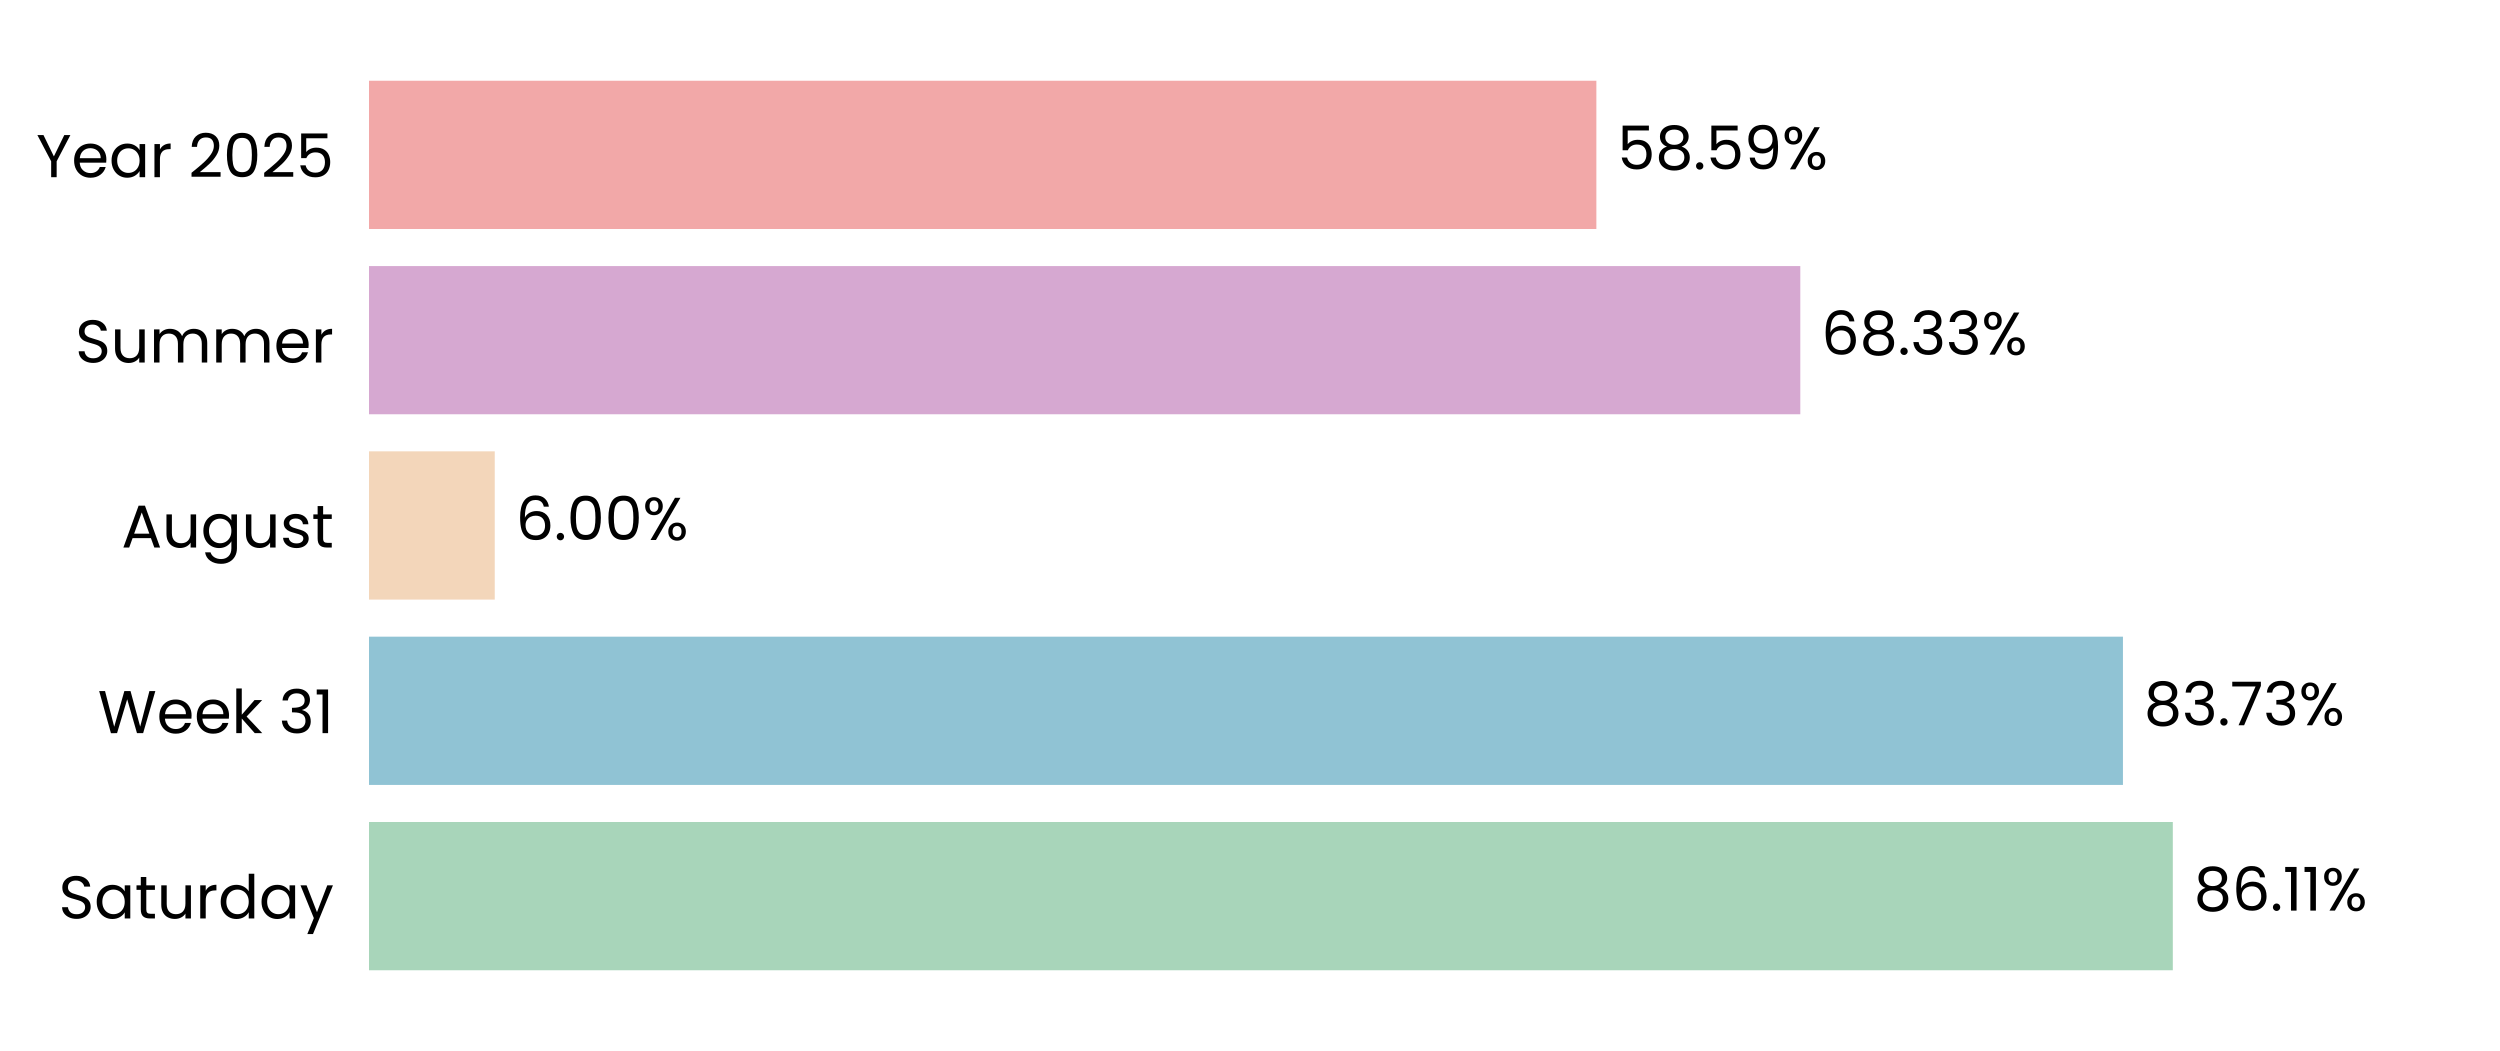
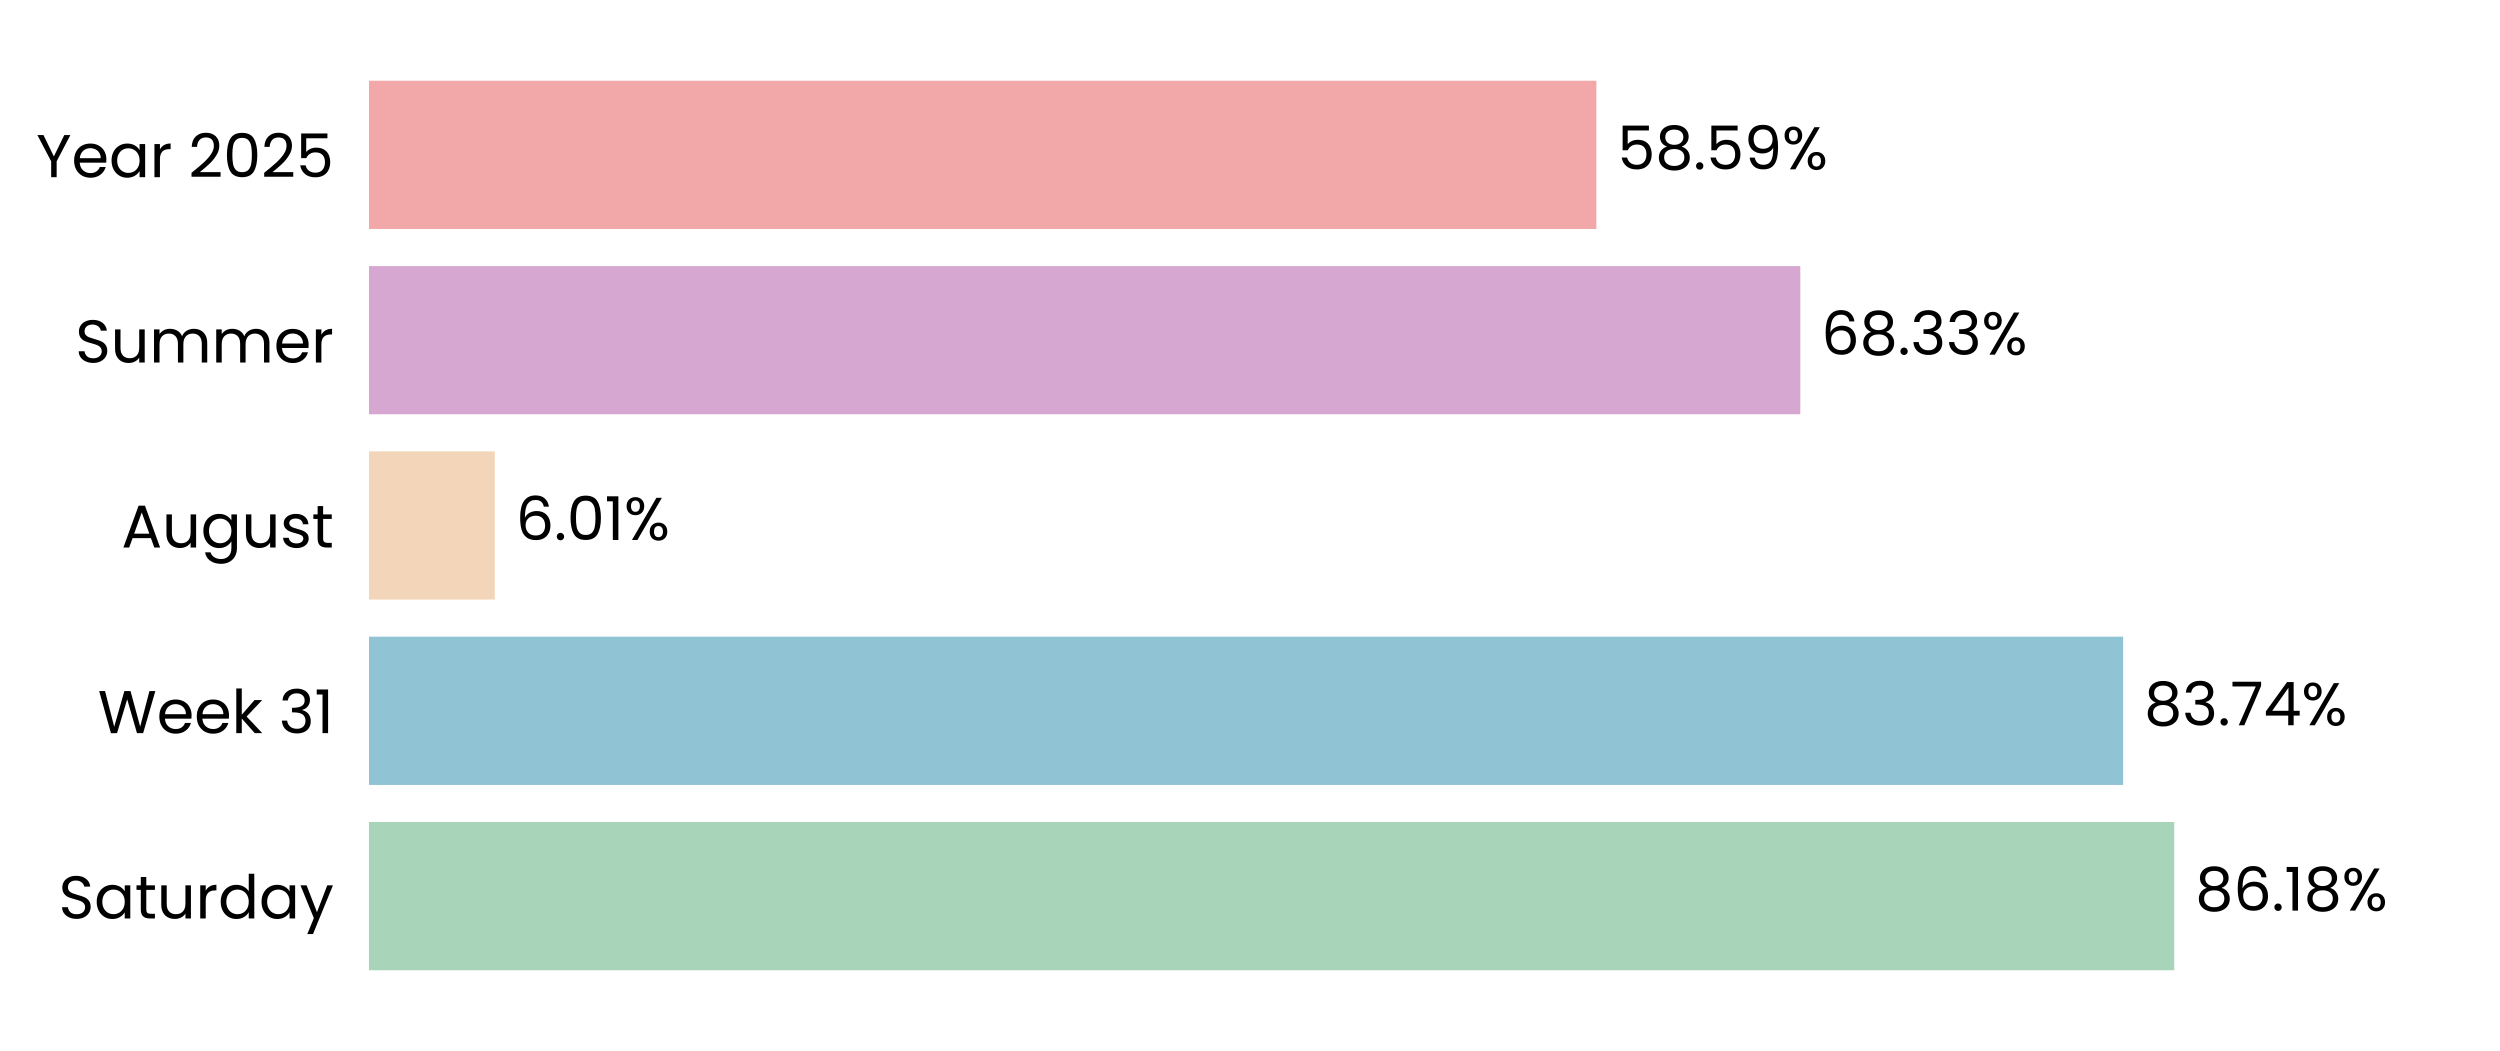
<svg xmlns="http://www.w3.org/2000/svg" xmlns:xlink="http://www.w3.org/1999/xlink" width="496.691pt" height="208.8pt" viewBox="0 0 496.691 208.8" version="1.1">
  <defs>
    <style type="text/css">*{stroke-linejoin: round; stroke-linecap: butt}</style>
  </defs>
  <g id="figure_1">
    <g id="patch_1">
      <path d="M 0 208.8  L 496.691 208.8  L 496.691 0  L 0 0  L 0 208.8  z " style="fill: none" />
    </g>
    <g id="axes_1">
      <g id="patch_2">
        <path d="M 73.311 201.6  L 489.491 201.6  L 489.491 7.2  L 73.311 7.2  L 73.311 201.6  z " style="fill: none" />
      </g>
      <g id="patch_3">
-         <path d="M 73.311 192.764  L 431.688 192.764  L 431.688 163.309  L 73.311 163.309  z " clip-path="url(#p733bdffa27)" style="fill: #a8d5ba" />
+         <path d="M 73.311 192.764  L 431.977 192.764  L 431.977 163.309  L 73.311 163.309  z " clip-path="url(#p79ecaad4aa)" style="fill: #a8d5ba" />
      </g>
      <g id="patch_4">
-         <path d="M 73.311 155.945  L 421.779 155.945  L 421.779 126.491  L 73.311 126.491  z " clip-path="url(#p733bdffa27)" style="fill: #90c3d4" />
+         <path d="M 73.311 155.945  L 421.821 155.945  L 421.821 126.491  L 73.311 126.491  z " clip-path="url(#p79ecaad4aa)" style="fill: #90c3d4" />
      </g>
      <g id="patch_5">
-         <path d="M 73.311 119.127  L 98.297 119.127  L 98.297 89.673  L 73.311 89.673  z " clip-path="url(#p733bdffa27)" style="fill: #f3d6ba" />
+         <path d="M 73.311 119.127  L 98.306 119.127  L 98.306 89.673  L 73.311 89.673  z " clip-path="url(#p79ecaad4aa)" style="fill: #f3d6ba" />
      </g>
      <g id="patch_6">
-         <path d="M 73.311 82.309  L 357.676 82.309  L 357.676 52.855  L 73.311 52.855  z " clip-path="url(#p733bdffa27)" style="fill: #d6a8d1" />
+         <path d="M 73.311 82.309  L 357.679 82.309  L 357.679 52.855  L 73.311 52.855  z " clip-path="url(#p79ecaad4aa)" style="fill: #d6a8d1" />
      </g>
      <g id="patch_7">
-         <path d="M 73.311 45.491  L 317.16 45.491  L 317.16 16.036  L 73.311 16.036  z " clip-path="url(#p733bdffa27)" style="fill: #f2a8a8" />
+         <path d="M 73.311 45.491  L 317.161 45.491  L 317.161 16.036  L 73.311 16.036  z " clip-path="url(#p79ecaad4aa)" style="fill: #f2a8a8" />
      </g>
      <g id="matplotlib.axis_1">
        <g id="ytick_1">
          <g id="text_1">
            <g transform="translate(11.65312 182.4764) scale(0.12 -0.12)">
              <defs>
                <path id="Poppins-Regular-53" d="M 1907 -45  Q 1466 -45 1117 112  Q 768 269 569 547  Q 371 826 365 1190  L 986 1190  Q 1018 877 1245 662  Q 1472 448 1907 448  Q 2323 448 2563 656  Q 2803 864 2803 1190  Q 2803 1446 2662 1606  Q 2522 1766 2310 1849  Q 2099 1933 1741 2029  Q 1299 2144 1033 2259  Q 768 2374 579 2620  Q 390 2867 390 3283  Q 390 3648 576 3929  Q 762 4211 1098 4364  Q 1434 4518 1869 4518  Q 2496 4518 2896 4204  Q 3296 3891 3347 3373  L 2707 3373  Q 2675 3629 2438 3824  Q 2202 4019 1811 4019  Q 1446 4019 1216 3830  Q 986 3642 986 3302  Q 986 3059 1123 2905  Q 1261 2752 1462 2672  Q 1664 2592 2029 2490  Q 2470 2368 2739 2249  Q 3008 2131 3200 1884  Q 3392 1638 3392 1216  Q 3392 890 3219 602  Q 3046 314 2707 134  Q 2368 -45 1907 -45  z " transform="scale(0.015625)" />
                <path id="Poppins-Regular-61" d="M 275 1766  Q 275 2304 492 2710  Q 710 3117 1091 3341  Q 1472 3565 1939 3565  Q 2400 3565 2739 3366  Q 3078 3168 3245 2867  L 3245 3507  L 3834 3507  L 3834 0  L 3245 0  L 3245 653  Q 3072 346 2729 144  Q 2387 -58 1933 -58  Q 1466 -58 1088 172  Q 710 403 492 819  Q 275 1235 275 1766  z M 3245 1760  Q 3245 2157 3085 2451  Q 2925 2746 2653 2902  Q 2381 3059 2054 3059  Q 1728 3059 1459 2905  Q 1190 2752 1030 2457  Q 870 2163 870 1766  Q 870 1363 1030 1065  Q 1190 768 1459 611  Q 1728 454 2054 454  Q 2381 454 2653 611  Q 2925 768 3085 1065  Q 3245 1363 3245 1760  z " transform="scale(0.015625)" />
                <path id="Poppins-Regular-74" d="M 1203 3027  L 1203 960  Q 1203 704 1312 598  Q 1421 493 1690 493  L 2118 493  L 2118 0  L 1594 0  Q 1107 0 864 224  Q 621 448 621 960  L 621 3027  L 166 3027  L 166 3507  L 621 3507  L 621 4390  L 1203 4390  L 1203 3507  L 2118 3507  L 2118 3027  L 1203 3027  z " transform="scale(0.015625)" />
                <path id="Poppins-Regular-75" d="M 3603 3507  L 3603 0  L 3021 0  L 3021 518  Q 2854 250 2556 99  Q 2259 -51 1901 -51  Q 1491 -51 1164 118  Q 838 288 649 627  Q 461 966 461 1453  L 461 3507  L 1037 3507  L 1037 1530  Q 1037 1011 1299 732  Q 1562 454 2016 454  Q 2483 454 2752 742  Q 3021 1030 3021 1581  L 3021 3507  L 3603 3507  z " transform="scale(0.015625)" />
                <path id="Poppins-Regular-72" d="M 1075 2938  Q 1229 3238 1513 3404  Q 1798 3571 2208 3571  L 2208 2970  L 2054 2970  Q 1075 2970 1075 1907  L 1075 0  L 493 0  L 493 3507  L 1075 3507  L 1075 2938  z " transform="scale(0.015625)" />
                <path id="Poppins-Regular-64" d="M 275 1766  Q 275 2304 492 2710  Q 710 3117 1091 3341  Q 1472 3565 1946 3565  Q 2355 3565 2707 3376  Q 3059 3187 3245 2880  L 3245 4736  L 3834 4736  L 3834 0  L 3245 0  L 3245 659  Q 3072 346 2733 144  Q 2394 -58 1939 -58  Q 1472 -58 1091 172  Q 710 403 492 819  Q 275 1235 275 1766  z M 3245 1760  Q 3245 2157 3085 2451  Q 2925 2746 2653 2902  Q 2381 3059 2054 3059  Q 1728 3059 1459 2905  Q 1190 2752 1030 2457  Q 870 2163 870 1766  Q 870 1363 1030 1065  Q 1190 768 1459 611  Q 1728 454 2054 454  Q 2381 454 2653 611  Q 2925 768 3085 1065  Q 3245 1363 3245 1760  z " transform="scale(0.015625)" />
                <path id="Poppins-Regular-79" d="M 3514 3507  L 1402 -1651  L 800 -1651  L 1491 38  L 77 3507  L 723 3507  L 1824 666  L 2912 3507  L 3514 3507  z " transform="scale(0.015625)" />
              </defs>
              <use xlink:href="#Poppins-Regular-53" />
              <use xlink:href="#Poppins-Regular-61" transform="translate(58.7 0)" />
              <use xlink:href="#Poppins-Regular-74" transform="translate(126.3 0)" />
              <use xlink:href="#Poppins-Regular-75" transform="translate(162.7 0)" />
              <use xlink:href="#Poppins-Regular-72" transform="translate(226.7 0)" />
              <use xlink:href="#Poppins-Regular-64" transform="translate(264 0)" />
              <use xlink:href="#Poppins-Regular-61" transform="translate(331.5999 0)" />
              <use xlink:href="#Poppins-Regular-79" transform="translate(399.1999 0)" />
            </g>
          </g>
        </g>
        <g id="ytick_2">
          <g id="text_2">
            <g transform="translate(19.42687 145.6582) scale(0.12 -0.12)">
              <defs>
                <path id="Poppins-Regular-57" d="M 6099 4461  L 4806 0  L 4154 0  L 3117 3590  L 2042 0  L 1395 -6  L 147 4461  L 768 4461  L 1741 678  L 2816 4461  L 3469 4461  L 4493 691  L 5472 4461  L 6099 4461  z " transform="scale(0.015625)" />
                <path id="Poppins-Regular-65" d="M 3693 1888  Q 3693 1722 3674 1536  L 870 1536  Q 902 1018 1225 726  Q 1549 435 2010 435  Q 2387 435 2640 611  Q 2893 787 2995 1082  L 3622 1082  Q 3482 576 3059 259  Q 2637 -58 2010 -58  Q 1510 -58 1116 166  Q 723 390 499 803  Q 275 1216 275 1760  Q 275 2304 492 2713  Q 710 3123 1104 3344  Q 1498 3565 2010 3565  Q 2509 3565 2893 3347  Q 3277 3130 3485 2749  Q 3693 2368 3693 1888  z M 3091 2010  Q 3091 2342 2944 2582  Q 2797 2822 2544 2947  Q 2291 3072 1984 3072  Q 1542 3072 1232 2790  Q 922 2509 877 2010  L 3091 2010  z " transform="scale(0.015625)" />
                <path id="Poppins-Regular-6b" d="M 2451 0  L 1075 1549  L 1075 0  L 493 0  L 493 4736  L 1075 4736  L 1075 1952  L 2426 3507  L 3238 3507  L 1587 1760  L 3245 0  L 2451 0  z " transform="scale(0.015625)" />
                <path id="Poppins-Regular-20" transform="scale(0.015625)" />
                <path id="Poppins-Regular-33" d="M 384 3462  Q 429 4051 838 4384  Q 1248 4717 1901 4717  Q 2336 4717 2653 4560  Q 2970 4403 3133 4134  Q 3296 3866 3296 3526  Q 3296 3130 3069 2842  Q 2842 2554 2477 2470  L 2477 2438  Q 2893 2336 3136 2035  Q 3379 1734 3379 1248  Q 3379 883 3212 592  Q 3046 301 2713 134  Q 2381 -32 1914 -32  Q 1235 -32 800 323  Q 365 678 314 1331  L 877 1331  Q 922 947 1190 704  Q 1459 461 1907 461  Q 2355 461 2588 694  Q 2822 928 2822 1299  Q 2822 1779 2502 1990  Q 2182 2202 1536 2202  L 1389 2202  L 1389 2688  L 1542 2688  Q 2131 2694 2432 2883  Q 2733 3072 2733 3469  Q 2733 3808 2512 4013  Q 2291 4218 1882 4218  Q 1485 4218 1241 4013  Q 998 3808 954 3462  L 384 3462  z " transform="scale(0.015625)" />
                <path id="Poppins-Regular-31" d="M 243 4096  L 243 4627  L 1446 4627  L 1446 0  L 858 0  L 858 4096  L 243 4096  z " transform="scale(0.015625)" />
              </defs>
              <use xlink:href="#Poppins-Regular-57" />
              <use xlink:href="#Poppins-Regular-65" transform="translate(97.59999 0)" />
              <use xlink:href="#Poppins-Regular-65" transform="translate(159.6 0)" />
              <use xlink:href="#Poppins-Regular-6b" transform="translate(221.6 0)" />
              <use xlink:href="#Poppins-Regular-20" transform="translate(273.0999 0)" />
              <use xlink:href="#Poppins-Regular-33" transform="translate(299.7999 0)" />
              <use xlink:href="#Poppins-Regular-31" transform="translate(358.6999 0)" />
            </g>
          </g>
        </g>
        <g id="ytick_3">
          <g id="text_3">
            <g transform="translate(24.11812 108.78) scale(0.12 -0.12)">
              <defs>
                <path id="Poppins-Regular-41" d="M 3130 992  L 1184 992  L 826 0  L 211 0  L 1824 4435  L 2496 4435  L 4102 0  L 3488 0  L 3130 992  z M 2963 1466  L 2157 3718  L 1350 1466  L 2963 1466  z " transform="scale(0.015625)" />
                <path id="Poppins-Regular-67" d="M 1939 3565  Q 2394 3565 2736 3366  Q 3078 3168 3245 2867  L 3245 3507  L 3834 3507  L 3834 -77  Q 3834 -557 3629 -931  Q 3424 -1306 3043 -1517  Q 2662 -1728 2157 -1728  Q 1466 -1728 1005 -1401  Q 544 -1075 461 -512  L 1037 -512  Q 1133 -832 1433 -1027  Q 1734 -1222 2157 -1222  Q 2637 -1222 2941 -921  Q 3245 -621 3245 -77  L 3245 659  Q 3072 352 2733 147  Q 2394 -58 1939 -58  Q 1472 -58 1091 172  Q 710 403 492 819  Q 275 1235 275 1766  Q 275 2304 492 2710  Q 710 3117 1091 3341  Q 1472 3565 1939 3565  z M 3245 1760  Q 3245 2157 3085 2451  Q 2925 2746 2653 2902  Q 2381 3059 2054 3059  Q 1728 3059 1459 2905  Q 1190 2752 1030 2457  Q 870 2163 870 1766  Q 870 1363 1030 1065  Q 1190 768 1459 611  Q 1728 454 2054 454  Q 2381 454 2653 611  Q 2925 768 3085 1065  Q 3245 1363 3245 1760  z " transform="scale(0.015625)" />
                <path id="Poppins-Regular-73" d="M 1734 -58  Q 1331 -58 1011 80  Q 691 218 505 464  Q 320 710 301 1030  L 902 1030  Q 928 768 1149 601  Q 1370 435 1728 435  Q 2061 435 2253 582  Q 2445 730 2445 954  Q 2445 1184 2240 1296  Q 2035 1408 1606 1517  Q 1216 1619 969 1724  Q 723 1830 547 2038  Q 371 2246 371 2586  Q 371 2854 531 3078  Q 691 3302 985 3433  Q 1280 3565 1658 3565  Q 2240 3565 2598 3270  Q 2957 2976 2982 2464  L 2400 2464  Q 2381 2739 2179 2905  Q 1978 3072 1638 3072  Q 1325 3072 1139 2937  Q 954 2803 954 2586  Q 954 2413 1066 2301  Q 1178 2189 1347 2121  Q 1517 2054 1818 1971  Q 2195 1869 2432 1769  Q 2669 1670 2838 1472  Q 3008 1274 3014 954  Q 3014 666 2854 435  Q 2694 205 2403 73  Q 2112 -58 1734 -58  z " transform="scale(0.015625)" />
              </defs>
              <use xlink:href="#Poppins-Regular-41" />
              <use xlink:href="#Poppins-Regular-75" transform="translate(67.39999 0)" />
              <use xlink:href="#Poppins-Regular-67" transform="translate(131.4 0)" />
              <use xlink:href="#Poppins-Regular-75" transform="translate(199 0)" />
              <use xlink:href="#Poppins-Regular-73" transform="translate(263 0)" />
              <use xlink:href="#Poppins-Regular-74" transform="translate(315.2 0)" />
            </g>
          </g>
        </g>
        <g id="ytick_4">
          <g id="text_4">
            <g transform="translate(14.95125 72.02182) scale(0.12 -0.12)">
              <defs>
                <path id="Poppins-Regular-6d" d="M 4710 3571  Q 5120 3571 5440 3401  Q 5760 3232 5945 2893  Q 6131 2554 6131 2067  L 6131 0  L 5555 0  L 5555 1984  Q 5555 2509 5296 2787  Q 5037 3066 4595 3066  Q 4141 3066 3872 2774  Q 3603 2483 3603 1933  L 3603 0  L 3027 0  L 3027 1984  Q 3027 2509 2768 2787  Q 2509 3066 2067 3066  Q 1613 3066 1344 2774  Q 1075 2483 1075 1933  L 1075 0  L 493 0  L 493 3507  L 1075 3507  L 1075 3002  Q 1248 3277 1539 3424  Q 1830 3571 2182 3571  Q 2624 3571 2963 3372  Q 3302 3174 3469 2790  Q 3616 3162 3955 3366  Q 4294 3571 4710 3571  z " transform="scale(0.015625)" />
              </defs>
              <use xlink:href="#Poppins-Regular-53" />
              <use xlink:href="#Poppins-Regular-75" transform="translate(58.7 0)" />
              <use xlink:href="#Poppins-Regular-6d" transform="translate(122.7 0)" />
              <use xlink:href="#Poppins-Regular-6d" transform="translate(225.7 0)" />
              <use xlink:href="#Poppins-Regular-65" transform="translate(328.7 0)" />
              <use xlink:href="#Poppins-Regular-72" transform="translate(390.6999 0)" />
            </g>
          </g>
        </g>
        <g id="ytick_5">
          <g id="text_5">
            <g transform="translate(7.2 35.20364) scale(0.12 -0.12)">
              <defs>
                <path id="Poppins-Regular-59" d="M 3616 4461  L 2163 1683  L 2163 0  L 1581 0  L 1581 1683  L 122 4461  L 768 4461  L 1869 2202  L 2970 4461  L 3616 4461  z " transform="scale(0.015625)" />
                <path id="Poppins-Regular-32" d="M 326 467  Q 1139 1120 1600 1539  Q 2061 1958 2377 2416  Q 2694 2874 2694 3315  Q 2694 3731 2492 3971  Q 2291 4211 1843 4211  Q 1408 4211 1168 3939  Q 928 3667 909 3213  L 346 3213  Q 371 3930 780 4320  Q 1190 4710 1837 4710  Q 2496 4710 2883 4345  Q 3270 3981 3270 3341  Q 3270 2810 2953 2307  Q 2637 1805 2233 1424  Q 1830 1043 1203 538  L 3405 538  L 3405 51  L 326 51  L 326 467  z " transform="scale(0.015625)" />
                <path id="Poppins-Regular-30" d="M 397 2362  Q 397 3462 755 4080  Q 1114 4698 2010 4698  Q 2899 4698 3257 4080  Q 3616 3462 3616 2362  Q 3616 1242 3257 621  Q 2899 0 2010 0  Q 1114 0 755 621  Q 397 1242 397 2362  z M 3040 2362  Q 3040 2918 2966 3305  Q 2893 3693 2665 3929  Q 2438 4166 2010 4166  Q 1574 4166 1347 3929  Q 1120 3693 1046 3305  Q 973 2918 973 2362  Q 973 1786 1046 1395  Q 1120 1005 1347 768  Q 1574 531 2010 531  Q 2438 531 2665 768  Q 2893 1005 2966 1395  Q 3040 1786 3040 2362  z " transform="scale(0.015625)" />
                <path id="Poppins-Regular-35" d="M 3347 4122  L 1101 4122  L 1101 2662  Q 1248 2867 1536 2998  Q 1824 3130 2157 3130  Q 2688 3130 3021 2909  Q 3354 2688 3498 2339  Q 3642 1990 3642 1600  Q 3642 1139 3469 774  Q 3296 410 2941 198  Q 2586 -13 2061 -13  Q 1389 -13 973 332  Q 557 678 467 1254  L 1037 1254  Q 1120 890 1389 685  Q 1658 480 2067 480  Q 2573 480 2829 784  Q 3085 1088 3085 1587  Q 3085 2086 2829 2358  Q 2573 2630 2074 2630  Q 1734 2630 1481 2467  Q 1229 2304 1114 2022  L 563 2022  L 563 4634  L 3347 4634  L 3347 4122  z " transform="scale(0.015625)" />
              </defs>
              <use xlink:href="#Poppins-Regular-59" />
              <use xlink:href="#Poppins-Regular-65" transform="translate(58.39999 0)" />
              <use xlink:href="#Poppins-Regular-61" transform="translate(120.4 0)" />
              <use xlink:href="#Poppins-Regular-72" transform="translate(188 0)" />
              <use xlink:href="#Poppins-Regular-20" transform="translate(225.3 0)" />
              <use xlink:href="#Poppins-Regular-32" transform="translate(252 0)" />
              <use xlink:href="#Poppins-Regular-30" transform="translate(309.4999 0)" />
              <use xlink:href="#Poppins-Regular-32" transform="translate(372.2999 0)" />
              <use xlink:href="#Poppins-Regular-35" transform="translate(429.7999 0)" />
            </g>
          </g>
        </g>
      </g>
      <g id="text_6">
-         <g transform="translate(435.8503 180.9164) scale(0.12 -0.12)">
+         <g transform="translate(436.1393 180.9164) scale(0.12 -0.12)">
          <defs>
            <path id="Poppins-Regular-38" d="M 1242 2406  Q 883 2547 691 2816  Q 499 3085 499 3469  Q 499 3814 672 4092  Q 845 4371 1187 4534  Q 1530 4698 2016 4698  Q 2502 4698 2844 4534  Q 3187 4371 3363 4092  Q 3539 3814 3539 3469  Q 3539 3098 3340 2819  Q 3142 2541 2797 2406  Q 3194 2285 3427 1981  Q 3661 1677 3661 1248  Q 3661 832 3456 521  Q 3251 211 2876 41  Q 2502 -128 2016 -128  Q 1530 -128 1162 41  Q 794 211 589 521  Q 384 832 384 1248  Q 384 1677 614 1984  Q 845 2291 1242 2406  z M 2976 3398  Q 2976 3789 2720 4000  Q 2464 4211 2016 4211  Q 1574 4211 1318 4000  Q 1062 3789 1062 3392  Q 1062 3034 1328 2816  Q 1594 2598 2016 2598  Q 2445 2598 2710 2819  Q 2976 3040 2976 3398  z M 2016 2150  Q 1542 2150 1241 1929  Q 941 1709 941 1267  Q 941 858 1232 608  Q 1523 358 2016 358  Q 2509 358 2797 608  Q 3085 858 3085 1267  Q 3085 1696 2790 1923  Q 2496 2150 2016 2150  z " transform="scale(0.015625)" />
            <path id="Poppins-Regular-36" d="M 2976 3526  Q 2835 4237 2099 4237  Q 1530 4237 1248 3798  Q 966 3360 973 2355  Q 1120 2688 1462 2877  Q 1805 3066 2227 3066  Q 2886 3066 3280 2656  Q 3674 2246 3674 1523  Q 3674 1088 3504 742  Q 3334 397 2992 192  Q 2650 -13 2163 -13  Q 1504 -13 1133 281  Q 762 576 614 1094  Q 467 1613 467 2374  Q 467 4723 2106 4723  Q 2733 4723 3091 4384  Q 3450 4045 3514 3526  L 2976 3526  z M 2106 2573  Q 1830 2573 1587 2461  Q 1344 2349 1193 2121  Q 1043 1894 1043 1568  Q 1043 1082 1324 778  Q 1606 474 2131 474  Q 2579 474 2844 752  Q 3110 1030 3110 1504  Q 3110 2003 2854 2288  Q 2598 2573 2106 2573  z " transform="scale(0.015625)" />
            <path id="Poppins-Regular-2e" d="M 678 -38  Q 512 -38 397 77  Q 282 192 282 358  Q 282 525 397 640  Q 512 755 678 755  Q 838 755 950 640  Q 1062 525 1062 358  Q 1062 192 950 77  Q 838 -38 678 -38  z " transform="scale(0.015625)" />
            <path id="Poppins-Regular-25" d="M 269 3584  Q 269 4019 531 4278  Q 794 4538 1203 4538  Q 1613 4538 1875 4278  Q 2138 4019 2138 3584  Q 2138 3142 1875 2883  Q 1613 2624 1203 2624  Q 794 2624 531 2883  Q 269 3142 269 3584  z M 4006 4467  L 1414 0  L 838 0  L 3430 4467  L 4006 4467  z M 1203 4179  Q 986 4179 861 4028  Q 736 3878 736 3584  Q 736 3290 861 3136  Q 986 2982 1203 2982  Q 1421 2982 1549 3139  Q 1677 3296 1677 3584  Q 1677 3878 1549 4028  Q 1421 4179 1203 4179  z M 2720 883  Q 2720 1325 2982 1584  Q 3245 1843 3654 1843  Q 4064 1843 4323 1584  Q 4582 1325 4582 883  Q 4582 448 4323 185  Q 4064 -77 3654 -77  Q 3245 -77 2982 182  Q 2720 442 2720 883  z M 3648 1478  Q 3430 1478 3302 1328  Q 3174 1178 3174 883  Q 3174 595 3302 444  Q 3430 294 3648 294  Q 3866 294 3994 444  Q 4122 595 4122 883  Q 4122 1178 3994 1328  Q 3866 1478 3648 1478  z " transform="scale(0.015625)" />
          </defs>
          <use xlink:href="#Poppins-Regular-38" />
          <use xlink:href="#Poppins-Regular-36" transform="translate(63.09999 0)" />
          <use xlink:href="#Poppins-Regular-2e" transform="translate(126.6 0)" />
          <use xlink:href="#Poppins-Regular-31" transform="translate(147.6 0)" />
-           <use xlink:href="#Poppins-Regular-31" transform="translate(179.5999 0)" />
-           <use xlink:href="#Poppins-Regular-25" transform="translate(211.5999 0)" />
+           <use xlink:href="#Poppins-Regular-38" transform="translate(179.5999 0)" />
+           <use xlink:href="#Poppins-Regular-25" transform="translate(242.6999 0)" />
        </g>
      </g>
      <g id="text_7">
-         <g transform="translate(425.9412 144.0982) scale(0.12 -0.12)">
+         <g transform="translate(425.9825 144.0982) scale(0.12 -0.12)">
          <defs>
            <path id="Poppins-Regular-37" d="M 3245 4173  L 1466 0  L 877 0  L 2682 4115  L 211 4115  L 211 4614  L 3245 4614  L 3245 4173  z " transform="scale(0.015625)" />
+             <path id="Poppins-Regular-34" d="M 256 1030  L 256 1472  L 2502 4582  L 3200 4582  L 3200 1536  L 3840 1536  L 3840 1030  L 3200 1030  L 3200 0  L 2624 0  L 2624 1030  L 256 1030  z M 2650 3974  L 928 1536  L 2650 1536  L 2650 3974  z " transform="scale(0.015625)" />
          </defs>
          <use xlink:href="#Poppins-Regular-38" />
          <use xlink:href="#Poppins-Regular-33" transform="translate(63.09999 0)" />
          <use xlink:href="#Poppins-Regular-2e" transform="translate(122 0)" />
          <use xlink:href="#Poppins-Regular-37" transform="translate(143 0)" />
-           <use xlink:href="#Poppins-Regular-33" transform="translate(197.6 0)" />
-           <use xlink:href="#Poppins-Regular-25" transform="translate(256.5 0)" />
+           <use xlink:href="#Poppins-Regular-34" transform="translate(197.6 0)" />
+           <use xlink:href="#Poppins-Regular-25" transform="translate(260.5 0)" />
        </g>
      </g>
      <g id="text_8">
-         <g transform="translate(102.4588 107.28) scale(0.12 -0.12)">
+         <g transform="translate(102.4681 107.28) scale(0.12 -0.12)">
          <use xlink:href="#Poppins-Regular-36" />
          <use xlink:href="#Poppins-Regular-2e" transform="translate(63.49999 0)" />
          <use xlink:href="#Poppins-Regular-30" transform="translate(84.49997 0)" />
-           <use xlink:href="#Poppins-Regular-30" transform="translate(147.3 0)" />
-           <use xlink:href="#Poppins-Regular-25" transform="translate(210.0999 0)" />
+           <use xlink:href="#Poppins-Regular-31" transform="translate(147.3 0)" />
+           <use xlink:href="#Poppins-Regular-25" transform="translate(179.2999 0)" />
        </g>
      </g>
      <g id="text_9">
-         <g transform="translate(361.8376 70.46182) scale(0.12 -0.12)">
+         <g transform="translate(361.8407 70.46182) scale(0.12 -0.12)">
          <use xlink:href="#Poppins-Regular-36" />
          <use xlink:href="#Poppins-Regular-38" transform="translate(63.49999 0)" />
          <use xlink:href="#Poppins-Regular-2e" transform="translate(126.6 0)" />
          <use xlink:href="#Poppins-Regular-33" transform="translate(147.6 0)" />
          <use xlink:href="#Poppins-Regular-33" transform="translate(206.5 0)" />
          <use xlink:href="#Poppins-Regular-25" transform="translate(265.3999 0)" />
        </g>
      </g>
      <g id="text_10">
-         <g transform="translate(321.3216 33.64364) scale(0.12 -0.12)">
+         <g transform="translate(321.3224 33.64364) scale(0.12 -0.12)">
          <defs>
            <path id="Poppins-Regular-39" d="M 1146 1242  Q 1210 877 1443 678  Q 1677 480 2074 480  Q 2605 480 2857 896  Q 3110 1312 3098 2298  Q 2963 2010 2649 1846  Q 2336 1683 1952 1683  Q 1523 1683 1187 1859  Q 851 2035 659 2374  Q 467 2714 467 3194  Q 467 3878 864 4297  Q 1261 4717 1990 4717  Q 2886 4717 3248 4134  Q 3610 3552 3610 2400  Q 3610 1594 3466 1069  Q 3322 544 2979 269  Q 2637 -6 2042 -6  Q 1389 -6 1024 346  Q 659 698 608 1242  L 1146 1242  z M 2048 2176  Q 2477 2176 2752 2441  Q 3027 2707 3027 3162  Q 3027 3642 2758 3936  Q 2490 4230 2003 4230  Q 1555 4230 1289 3948  Q 1024 3667 1024 3206  Q 1024 2739 1286 2457  Q 1549 2176 2048 2176  z " transform="scale(0.015625)" />
          </defs>
          <use xlink:href="#Poppins-Regular-35" />
          <use xlink:href="#Poppins-Regular-38" transform="translate(62.79999 0)" />
          <use xlink:href="#Poppins-Regular-2e" transform="translate(125.9 0)" />
          <use xlink:href="#Poppins-Regular-35" transform="translate(146.9 0)" />
          <use xlink:href="#Poppins-Regular-39" transform="translate(209.7 0)" />
          <use xlink:href="#Poppins-Regular-25" transform="translate(272.6999 0)" />
        </g>
      </g>
    </g>
  </g>
  <defs>
-     <clipPath id="p733bdffa27">
+     <clipPath id="p79ecaad4aa">
      <rect x="73.311" y="7.2" width="416.18" height="194.4" />
    </clipPath>
  </defs>
</svg>
